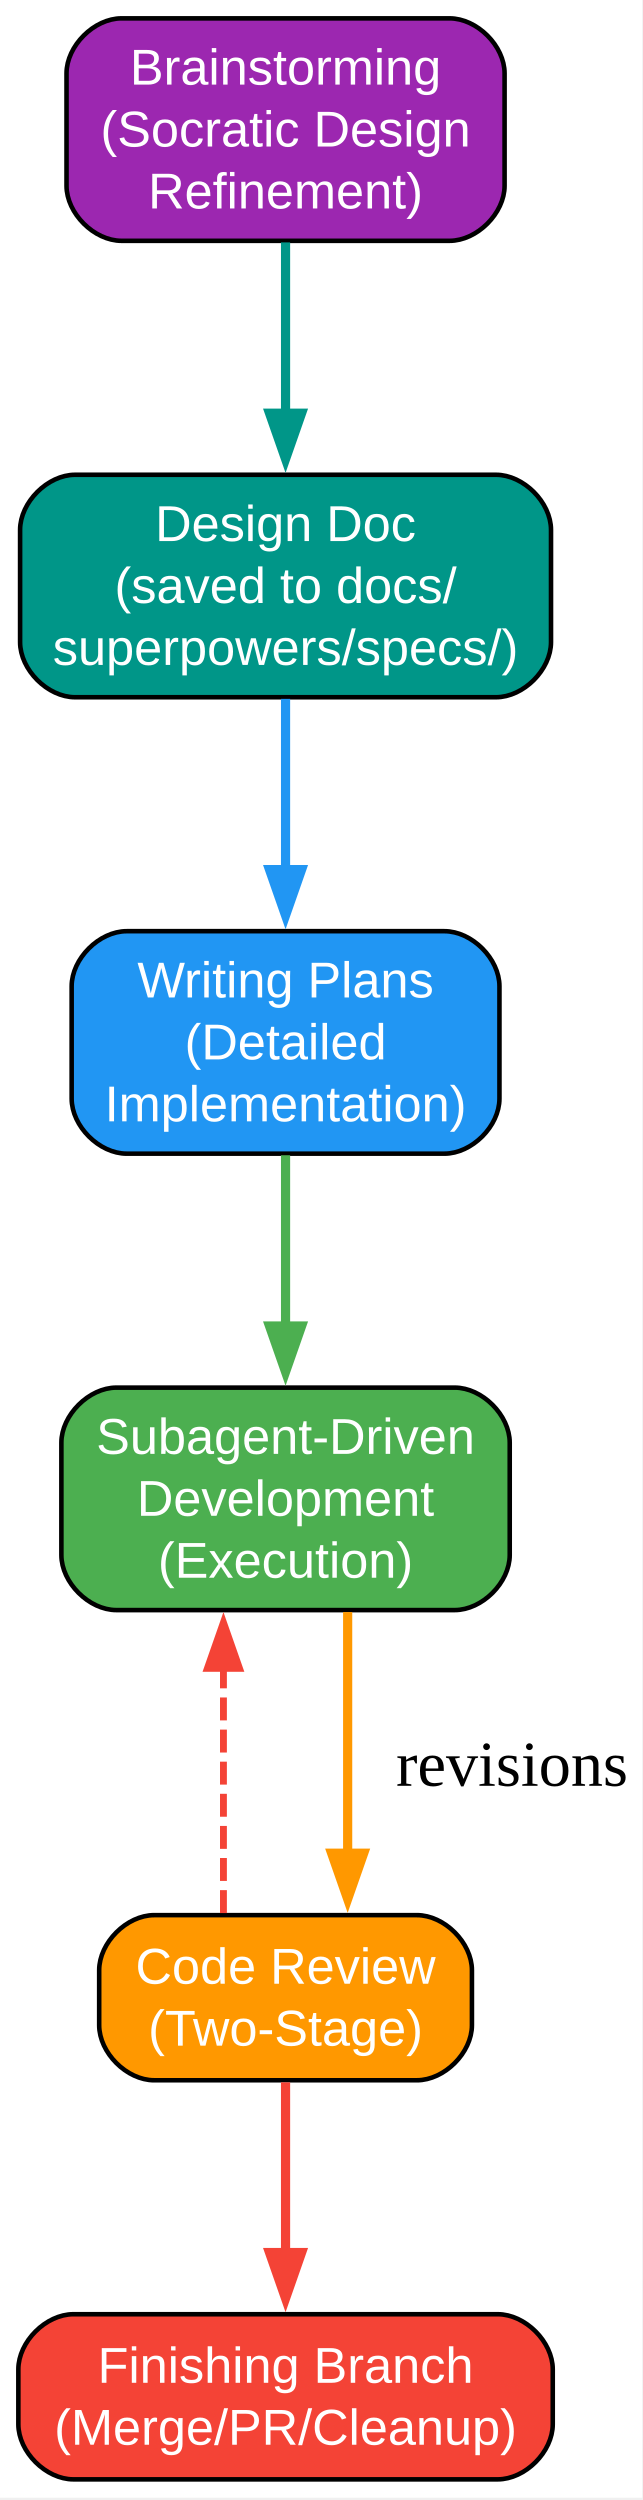
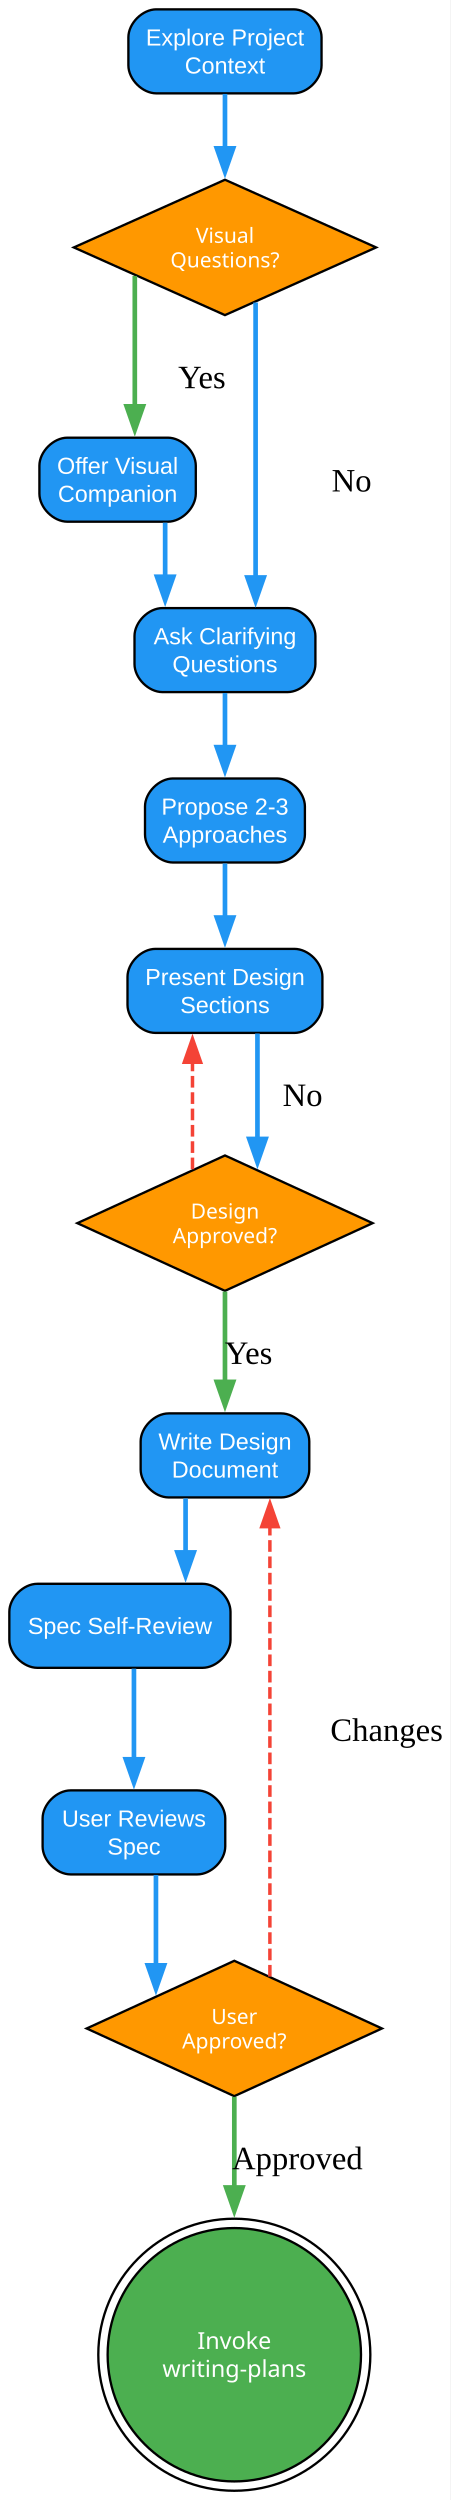
- <svg xmlns="http://www.w3.org/2000/svg" width="140pt" height="545pt" viewBox="0.00 0.00 140.00 545.00">
-   <g id="graph0" class="graph" transform="scale(1 1) rotate(0) translate(4 540.5)">
-     <polygon fill="white" stroke="none" points="-4,4 -4,-540.5 136,-540.5 136,4 -4,4" />
+ <svg xmlns="http://www.w3.org/2000/svg" width="193pt" height="1071pt" viewBox="0.00 0.00 193.00 1071.00">
+   <g id="graph0" class="graph" transform="scale(1 1) rotate(0) translate(4 1067.04)">
+     <polygon fill="white" stroke="none" points="-4,4 -4,-1067.04 188.88,-1067.04 188.88,4 -4,4" />
    <g id="node1" class="node">
-       <path fill="#9c27b0" stroke="black" d="M94,-536.5C94,-536.5 22.5,-536.5 22.5,-536.5 16.5,-536.5 10.5,-530.5 10.5,-524.5 10.5,-524.5 10.5,-500 10.5,-500 10.5,-494 16.5,-488 22.5,-488 22.5,-488 94,-488 94,-488 100,-488 106,-494 106,-500 106,-500 106,-524.5 106,-524.5 106,-530.5 100,-536.5 94,-536.5" />
-       <text xml:space="preserve" text-anchor="middle" x="58.25" y="-522.05" font-family="Arial" font-size="11.00" fill="white">Brainstorming</text>
-       <text xml:space="preserve" text-anchor="middle" x="58.25" y="-508.55" font-family="Arial" font-size="11.00" fill="white">(Socratic Design</text>
-       <text xml:space="preserve" text-anchor="middle" x="58.25" y="-495.05" font-family="Arial" font-size="11.00" fill="white">Refinement)</text>
+       <path fill="#2196f3" stroke="black" d="M121.75,-1063.04C121.75,-1063.04 63,-1063.04 63,-1063.04 57,-1063.04 51,-1057.04 51,-1051.04 51,-1051.04 51,-1039.04 51,-1039.04 51,-1033.04 57,-1027.04 63,-1027.04 63,-1027.04 121.75,-1027.04 121.75,-1027.04 127.75,-1027.04 133.75,-1033.04 133.75,-1039.04 133.75,-1039.04 133.75,-1051.04 133.75,-1051.04 133.75,-1057.04 127.75,-1063.04 121.75,-1063.04" />
+       <text xml:space="preserve" text-anchor="middle" x="92.38" y="-1047.54" font-family="Arial" font-size="10.00" fill="white">Explore Project</text>
+       <text xml:space="preserve" text-anchor="middle" x="92.38" y="-1035.54" font-family="Arial" font-size="10.00" fill="white">Context</text>
    </g>
    <g id="node2" class="node">
-       <path fill="#009688" stroke="black" d="M104.12,-437C104.12,-437 12.38,-437 12.38,-437 6.38,-437 0.38,-431 0.38,-425 0.38,-425 0.38,-400.5 0.38,-400.5 0.38,-394.5 6.38,-388.5 12.38,-388.5 12.38,-388.5 104.12,-388.5 104.12,-388.5 110.12,-388.5 116.12,-394.5 116.12,-400.5 116.12,-400.5 116.12,-425 116.12,-425 116.12,-431 110.12,-437 104.12,-437" />
-       <text xml:space="preserve" text-anchor="middle" x="58.25" y="-422.55" font-family="Arial" font-size="11.00" fill="white">Design Doc</text>
-       <text xml:space="preserve" text-anchor="middle" x="58.25" y="-409.05" font-family="Arial" font-size="11.00" fill="white">(saved to docs/</text>
-       <text xml:space="preserve" text-anchor="middle" x="58.25" y="-395.55" font-family="Arial" font-size="11.00" fill="white">superpowers/specs/)</text>
+       <polygon fill="#ff9800" stroke="black" points="92.38,-990.04 27.62,-961.04 92.37,-932.04 157.12,-961.04 92.38,-990.04" />
+       <text xml:space="preserve" text-anchor="middle" x="92.38" y="-962.99" font-family="Arial Bold" font-size="9.00" fill="white">Visual</text>
+       <text xml:space="preserve" text-anchor="middle" x="92.38" y="-952.49" font-family="Arial Bold" font-size="9.00" fill="white">Questions?</text>
    </g>
    <g id="edge1" class="edge">
-       <path fill="none" stroke="#009688" stroke-width="2" d="M58.25,-487.65C58.25,-487.65 58.25,-450.43 58.25,-450.43" />
-       <polygon fill="#009688" stroke="#009688" stroke-width="2" points="61.75,-450.43 58.25,-440.43 54.75,-450.43 61.75,-450.43" />
+       <path fill="none" stroke="#2196f3" stroke-width="2" d="M92.38,-1026.81C92.38,-1026.81 92.38,-1003.49 92.38,-1003.49" />
+       <polygon fill="#2196f3" stroke="#2196f3" stroke-width="2" points="95.88,-1003.49 92.38,-993.49 88.88,-1003.49 95.88,-1003.49" />
    </g>
    <g id="node3" class="node">
-       <path fill="#2196f3" stroke="black" d="M92.88,-337.5C92.88,-337.5 23.62,-337.5 23.62,-337.5 17.62,-337.5 11.62,-331.5 11.62,-325.5 11.62,-325.5 11.62,-301 11.62,-301 11.62,-295 17.62,-289 23.62,-289 23.62,-289 92.88,-289 92.88,-289 98.88,-289 104.88,-295 104.88,-301 104.88,-301 104.88,-325.5 104.88,-325.5 104.88,-331.5 98.88,-337.5 92.88,-337.5" />
-       <text xml:space="preserve" text-anchor="middle" x="58.25" y="-323.05" font-family="Arial" font-size="11.00" fill="white">Writing Plans</text>
-       <text xml:space="preserve" text-anchor="middle" x="58.25" y="-309.55" font-family="Arial" font-size="11.00" fill="white">(Detailed</text>
-       <text xml:space="preserve" text-anchor="middle" x="58.25" y="-296.05" font-family="Arial" font-size="11.00" fill="white">Implementation)</text>
+       <path fill="#2196f3" stroke="black" d="M67.88,-879.54C67.88,-879.54 24.88,-879.54 24.88,-879.54 18.88,-879.54 12.88,-873.54 12.88,-867.54 12.88,-867.54 12.88,-855.54 12.88,-855.54 12.88,-849.54 18.88,-843.54 24.88,-843.54 24.88,-843.54 67.88,-843.54 67.88,-843.54 73.88,-843.54 79.88,-849.54 79.88,-855.54 79.88,-855.54 79.88,-867.54 79.88,-867.54 79.88,-873.54 73.88,-879.54 67.88,-879.54" />
+       <text xml:space="preserve" text-anchor="middle" x="46.38" y="-864.04" font-family="Arial" font-size="10.00" fill="white">Offer Visual</text>
+       <text xml:space="preserve" text-anchor="middle" x="46.38" y="-852.04" font-family="Arial" font-size="10.00" fill="white">Companion</text>
    </g>
    <g id="edge2" class="edge">
-       <path fill="none" stroke="#2196f3" stroke-width="2" d="M58.25,-388.15C58.25,-388.15 58.25,-350.93 58.25,-350.93" />
-       <polygon fill="#2196f3" stroke="#2196f3" stroke-width="2" points="61.75,-350.93 58.25,-340.93 54.75,-350.93 61.75,-350.93" />
+       <path fill="none" stroke="#4caf50" stroke-width="2" d="M53.75,-948.84C53.75,-948.84 53.75,-892.96 53.75,-892.96" />
+       <polygon fill="#4caf50" stroke="#4caf50" stroke-width="2" points="57.25,-892.96 53.75,-882.96 50.25,-892.96 57.25,-892.96" />
+       <text xml:space="preserve" text-anchor="middle" x="82.5" y="-900.74" font-family="Times New Roman,serif" font-size="14.00">Yes</text>
    </g>
    <g id="node4" class="node">
-       <path fill="#4caf50" stroke="black" d="M95.12,-238C95.12,-238 21.38,-238 21.38,-238 15.38,-238 9.38,-232 9.38,-226 9.38,-226 9.38,-201.5 9.38,-201.5 9.38,-195.5 15.38,-189.5 21.38,-189.5 21.38,-189.5 95.12,-189.5 95.12,-189.5 101.12,-189.5 107.12,-195.5 107.12,-201.5 107.12,-201.5 107.12,-226 107.12,-226 107.12,-232 101.12,-238 95.12,-238" />
-       <text xml:space="preserve" text-anchor="middle" x="58.25" y="-223.55" font-family="Arial" font-size="11.00" fill="white">Subagent-Driven</text>
-       <text xml:space="preserve" text-anchor="middle" x="58.25" y="-210.05" font-family="Arial" font-size="11.00" fill="white">Development</text>
-       <text xml:space="preserve" text-anchor="middle" x="58.25" y="-196.55" font-family="Arial" font-size="11.00" fill="white">(Execution)</text>
+       <path fill="#2196f3" stroke="black" d="M119.12,-806.54C119.12,-806.54 65.62,-806.54 65.62,-806.54 59.62,-806.54 53.62,-800.54 53.62,-794.54 53.62,-794.54 53.62,-782.54 53.62,-782.54 53.62,-776.54 59.62,-770.54 65.62,-770.54 65.62,-770.54 119.12,-770.54 119.12,-770.54 125.12,-770.54 131.12,-776.54 131.12,-782.54 131.12,-782.54 131.12,-794.54 131.12,-794.54 131.12,-800.54 125.12,-806.54 119.12,-806.54" />
+       <text xml:space="preserve" text-anchor="middle" x="92.38" y="-791.04" font-family="Arial" font-size="10.00" fill="white">Ask Clarifying</text>
+       <text xml:space="preserve" text-anchor="middle" x="92.38" y="-779.04" font-family="Arial" font-size="10.00" fill="white">Questions</text>
    </g>
    <g id="edge3" class="edge">
-       <path fill="none" stroke="#4caf50" stroke-width="2" d="M58.25,-288.65C58.25,-288.65 58.25,-251.43 58.25,-251.43" />
-       <polygon fill="#4caf50" stroke="#4caf50" stroke-width="2" points="61.75,-251.43 58.25,-241.43 54.75,-251.43 61.75,-251.43" />
+       <path fill="none" stroke="#2196f3" stroke-width="2" d="M105.5,-937.42C105.5,-937.42 105.5,-819.66 105.5,-819.66" />
+       <polygon fill="#2196f3" stroke="#2196f3" stroke-width="2" points="109,-819.66 105.5,-809.66 102,-819.66 109,-819.66" />
+       <text xml:space="preserve" text-anchor="middle" x="146.62" y="-856.49" font-family="Times New Roman,serif" font-size="14.00">No</text>
+     </g>
+     <g id="edge4" class="edge">
+       <path fill="none" stroke="#2196f3" stroke-width="2" d="M66.75,-843.12C66.75,-843.12 66.75,-819.98 66.75,-819.98" />
+       <polygon fill="#2196f3" stroke="#2196f3" stroke-width="2" points="70.25,-819.98 66.75,-809.98 63.25,-819.98 70.25,-819.98" />
    </g>
    <g id="node5" class="node">
-       <path fill="#ff9800" stroke="black" d="M86.88,-123C86.88,-123 29.62,-123 29.62,-123 23.62,-123 17.62,-117 17.62,-111 17.62,-111 17.62,-99 17.62,-99 17.62,-93 23.62,-87 29.62,-87 29.62,-87 86.88,-87 86.88,-87 92.88,-87 98.88,-93 98.88,-99 98.88,-99 98.88,-111 98.88,-111 98.88,-117 92.88,-123 86.88,-123" />
-       <text xml:space="preserve" text-anchor="middle" x="58.25" y="-108.05" font-family="Arial" font-size="11.00" fill="white">Code Review</text>
-       <text xml:space="preserve" text-anchor="middle" x="58.25" y="-94.55" font-family="Arial" font-size="11.00" fill="white">(Two-Stage)</text>
+       <path fill="#2196f3" stroke="black" d="M114.62,-733.54C114.62,-733.54 70.12,-733.54 70.12,-733.54 64.12,-733.54 58.12,-727.54 58.12,-721.54 58.12,-721.54 58.12,-709.54 58.12,-709.54 58.12,-703.54 64.12,-697.54 70.12,-697.54 70.12,-697.54 114.62,-697.54 114.62,-697.54 120.62,-697.54 126.62,-703.54 126.62,-709.54 126.62,-709.54 126.62,-721.54 126.62,-721.54 126.62,-727.54 120.62,-733.54 114.62,-733.54" />
+       <text xml:space="preserve" text-anchor="middle" x="92.38" y="-718.04" font-family="Arial" font-size="10.00" fill="white">Propose 2-3</text>
+       <text xml:space="preserve" text-anchor="middle" x="92.38" y="-706.04" font-family="Arial" font-size="10.00" fill="white">Approaches</text>
    </g>
-     <g id="edge4" class="edge">
-       <path fill="none" stroke="#ff9800" stroke-width="2" d="M71.79,-189.07C71.79,-189.07 71.79,-136.51 71.79,-136.51" />
-       <polygon fill="#ff9800" stroke="#ff9800" stroke-width="2" points="75.29,-136.51 71.79,-126.51 68.29,-136.51 75.29,-136.51" />
+     <g id="edge5" class="edge">
+       <path fill="none" stroke="#2196f3" stroke-width="2" d="M92.38,-770.12C92.38,-770.12 92.38,-746.98 92.38,-746.98" />
+       <polygon fill="#2196f3" stroke="#2196f3" stroke-width="2" points="95.88,-746.98 92.38,-736.98 88.88,-746.98 95.88,-746.98" />
+     </g>
+     <g id="node6" class="node">
+       <path fill="#2196f3" stroke="black" d="M122.12,-660.54C122.12,-660.54 62.62,-660.54 62.62,-660.54 56.62,-660.54 50.62,-654.54 50.62,-648.54 50.62,-648.54 50.62,-636.54 50.62,-636.54 50.62,-630.54 56.62,-624.54 62.62,-624.54 62.62,-624.54 122.12,-624.54 122.12,-624.54 128.12,-624.54 134.12,-630.54 134.12,-636.54 134.12,-636.54 134.12,-648.54 134.12,-648.54 134.12,-654.54 128.12,-660.54 122.12,-660.54" />
+       <text xml:space="preserve" text-anchor="middle" x="92.38" y="-645.04" font-family="Arial" font-size="10.00" fill="white">Present Design</text>
+       <text xml:space="preserve" text-anchor="middle" x="92.38" y="-633.04" font-family="Arial" font-size="10.00" fill="white">Sections</text>
    </g>
    <g id="edge6" class="edge">
-       <path fill="none" stroke="#f44336" stroke-width="1.5" stroke-dasharray="5,2" d="M44.71,-123.45C44.71,-123.45 44.71,-176.8 44.71,-176.8" />
-       <polygon fill="#f44336" stroke="#f44336" stroke-width="1.5" points="41.21,-176.8 44.71,-186.8 48.21,-176.8 41.21,-176.8" />
-       <text xml:space="preserve" text-anchor="middle" x="107.62" y="-151.2" font-family="Times New Roman,serif" font-size="14.00">revisions</text>
+       <path fill="none" stroke="#2196f3" stroke-width="2" d="M92.38,-697.12C92.38,-697.12 92.38,-673.98 92.38,-673.98" />
+       <polygon fill="#2196f3" stroke="#2196f3" stroke-width="2" points="95.88,-673.98 92.38,-663.98 88.88,-673.98 95.88,-673.98" />
    </g>
-     <g id="node6" class="node">
-       <path fill="#f44336" stroke="black" d="M104.5,-36C104.5,-36 12,-36 12,-36 6,-36 0,-30 0,-24 0,-24 0,-12 0,-12 0,-6 6,0 12,0 12,0 104.5,0 104.5,0 110.5,0 116.5,-6 116.5,-12 116.5,-12 116.5,-24 116.5,-24 116.5,-30 110.5,-36 104.5,-36" />
-       <text xml:space="preserve" text-anchor="middle" x="58.25" y="-21.05" font-family="Arial" font-size="11.00" fill="white">Finishing Branch</text>
-       <text xml:space="preserve" text-anchor="middle" x="58.25" y="-7.55" font-family="Arial" font-size="11.00" fill="white">(Merge/PR/Cleanup)</text>
+     <g id="node7" class="node">
+       <polygon fill="#ff9800" stroke="black" points="92.38,-572.04 29.12,-543.04 92.37,-514.04 155.62,-543.04 92.38,-572.04" />
+       <text xml:space="preserve" text-anchor="middle" x="92.38" y="-544.99" font-family="Arial Bold" font-size="9.00" fill="white">Design</text>
+       <text xml:space="preserve" text-anchor="middle" x="92.38" y="-534.49" font-family="Arial Bold" font-size="9.00" fill="white">Approved?</text>
    </g>
-     <g id="edge5" class="edge">
-       <path fill="none" stroke="#f44336" stroke-width="2" d="M58.25,-86.55C58.25,-86.55 58.25,-49.45 58.25,-49.45" />
-       <polygon fill="#f44336" stroke="#f44336" stroke-width="2" points="61.75,-49.45 58.25,-39.45 54.75,-49.45 61.75,-49.45" />
+     <g id="edge7" class="edge">
+       <path fill="none" stroke="#2196f3" stroke-width="2" d="M106.29,-624.29C106.29,-624.29 106.29,-579.11 106.29,-579.11" />
+       <polygon fill="#2196f3" stroke="#2196f3" stroke-width="2" points="109.79,-579.11 106.29,-569.11 102.79,-579.11 109.79,-579.11" />
+     </g>
+     <g id="edge8" class="edge">
+       <path fill="none" stroke="#f44336" stroke-width="1.5" stroke-dasharray="5,2" d="M78.46,-566.12C78.46,-566.12 78.46,-611.96 78.46,-611.96" />
+       <polygon fill="#f44336" stroke="#f44336" stroke-width="1.5" points="74.96,-611.96 78.46,-621.96 81.96,-611.96 74.96,-611.96" />
+       <text xml:space="preserve" text-anchor="middle" x="125.62" y="-593.24" font-family="Times New Roman,serif" font-size="14.00">No</text>
+     </g>
+     <g id="node8" class="node">
+       <path fill="#2196f3" stroke="black" d="M116.5,-461.54C116.5,-461.54 68.25,-461.54 68.25,-461.54 62.25,-461.54 56.25,-455.54 56.25,-449.54 56.25,-449.54 56.25,-437.54 56.25,-437.54 56.25,-431.54 62.25,-425.54 68.25,-425.54 68.25,-425.54 116.5,-425.54 116.5,-425.54 122.5,-425.54 128.5,-431.54 128.5,-437.54 128.5,-437.54 128.5,-449.54 128.5,-449.54 128.5,-455.54 122.5,-461.54 116.5,-461.54" />
+       <text xml:space="preserve" text-anchor="middle" x="92.38" y="-446.04" font-family="Arial" font-size="10.00" fill="white">Write Design</text>
+       <text xml:space="preserve" text-anchor="middle" x="92.38" y="-434.04" font-family="Arial" font-size="10.00" fill="white">Document</text>
+     </g>
+     <g id="edge9" class="edge">
+       <path fill="none" stroke="#4caf50" stroke-width="2" d="M92.38,-513.73C92.38,-513.73 92.38,-475.04 92.38,-475.04" />
+       <polygon fill="#4caf50" stroke="#4caf50" stroke-width="2" points="95.88,-475.04 92.38,-465.04 88.88,-475.04 95.88,-475.04" />
+       <text xml:space="preserve" text-anchor="middle" x="102.5" y="-482.74" font-family="Times New Roman,serif" font-size="14.00">Yes</text>
+     </g>
+     <g id="node9" class="node">
+       <path fill="#2196f3" stroke="black" d="M82.75,-388.54C82.75,-388.54 12,-388.54 12,-388.54 6,-388.54 0,-382.54 0,-376.54 0,-376.54 0,-364.54 0,-364.54 0,-358.54 6,-352.54 12,-352.54 12,-352.54 82.75,-352.54 82.75,-352.54 88.75,-352.54 94.75,-358.54 94.75,-364.54 94.75,-364.54 94.75,-376.54 94.75,-376.54 94.75,-382.54 88.75,-388.54 82.75,-388.54" />
+       <text xml:space="preserve" text-anchor="middle" x="47.38" y="-367.04" font-family="Arial" font-size="10.00" fill="white">Spec Self-Review</text>
+     </g>
+     <g id="edge10" class="edge">
+       <path fill="none" stroke="#2196f3" stroke-width="2" d="M75.5,-425.12C75.5,-425.12 75.5,-401.98 75.5,-401.98" />
+       <polygon fill="#2196f3" stroke="#2196f3" stroke-width="2" points="79,-401.98 75.5,-391.98 72,-401.98 79,-401.98" />
+     </g>
+     <g id="node10" class="node">
+       <path fill="#2196f3" stroke="black" d="M80.5,-300.04C80.5,-300.04 26.25,-300.04 26.25,-300.04 20.25,-300.04 14.25,-294.04 14.25,-288.04 14.25,-288.04 14.25,-276.04 14.25,-276.04 14.25,-270.04 20.25,-264.04 26.25,-264.04 26.25,-264.04 80.5,-264.04 80.5,-264.04 86.5,-264.04 92.5,-270.04 92.5,-276.04 92.5,-276.04 92.5,-288.04 92.5,-288.04 92.5,-294.04 86.5,-300.04 80.5,-300.04" />
+       <text xml:space="preserve" text-anchor="middle" x="53.38" y="-284.54" font-family="Arial" font-size="10.00" fill="white">User Reviews</text>
+       <text xml:space="preserve" text-anchor="middle" x="53.38" y="-272.54" font-family="Arial" font-size="10.00" fill="white">Spec</text>
+     </g>
+     <g id="edge11" class="edge">
+       <path fill="none" stroke="#2196f3" stroke-width="2" d="M53.38,-352.2C53.38,-352.2 53.38,-313.38 53.38,-313.38" />
+       <polygon fill="#2196f3" stroke="#2196f3" stroke-width="2" points="56.88,-313.38 53.38,-303.38 49.88,-313.38 56.88,-313.38" />
+     </g>
+     <g id="node11" class="node">
+       <polygon fill="#ff9800" stroke="black" points="96.38,-227.04 33.12,-198.04 96.37,-169.04 159.62,-198.04 96.38,-227.04" />
+       <text xml:space="preserve" text-anchor="middle" x="96.38" y="-199.99" font-family="Arial Bold" font-size="9.00" fill="white">User</text>
+       <text xml:space="preserve" text-anchor="middle" x="96.38" y="-189.49" font-family="Arial Bold" font-size="9.00" fill="white">Approved?</text>
+     </g>
+     <g id="edge12" class="edge">
+       <path fill="none" stroke="#2196f3" stroke-width="2" d="M62.81,-263.81C62.81,-263.81 62.81,-225.1 62.81,-225.1" />
+       <polygon fill="#2196f3" stroke="#2196f3" stroke-width="2" points="66.31,-225.1 62.81,-215.1 59.31,-225.1 66.31,-225.1" />
+     </g>
+     <g id="edge13" class="edge">
+       <path fill="none" stroke="#f44336" stroke-width="1.5" stroke-dasharray="5,2" d="M111.62,-220.26C111.62,-220.26 111.62,-413.01 111.62,-413.01" />
+       <polygon fill="#f44336" stroke="#f44336" stroke-width="1.5" points="108.13,-413.01 111.63,-423.01 115.13,-413.01 108.13,-413.01" />
+       <text xml:space="preserve" text-anchor="middle" x="161.62" y="-321.24" font-family="Times New Roman,serif" font-size="14.00">Changes</text>
+     </g>
+     <g id="node12" class="node">
+       <ellipse fill="#4caf50" stroke="black" cx="96.38" cy="-58.27" rx="54.27" ry="54.27" />
+       <ellipse fill="none" stroke="black" cx="96.38" cy="-58.27" rx="58.27" ry="58.27" />
+       <text xml:space="preserve" text-anchor="middle" x="96.38" y="-60.77" font-family="Arial Bold" font-size="10.00" fill="white">Invoke</text>
+       <text xml:space="preserve" text-anchor="middle" x="96.38" y="-48.77" font-family="Arial Bold" font-size="10.00" fill="white">writing-plans</text>
+     </g>
+     <g id="edge14" class="edge">
+       <path fill="none" stroke="#4caf50" stroke-width="2" d="M96.38,-168.74C96.38,-168.74 96.38,-129.94 96.38,-129.94" />
+       <polygon fill="#4caf50" stroke="#4caf50" stroke-width="2" points="99.88,-129.94 96.38,-119.94 92.88,-129.94 99.88,-129.94" />
+       <text xml:space="preserve" text-anchor="middle" x="123.38" y="-137.74" font-family="Times New Roman,serif" font-size="14.00">Approved</text>
    </g>
  </g>
</svg>
